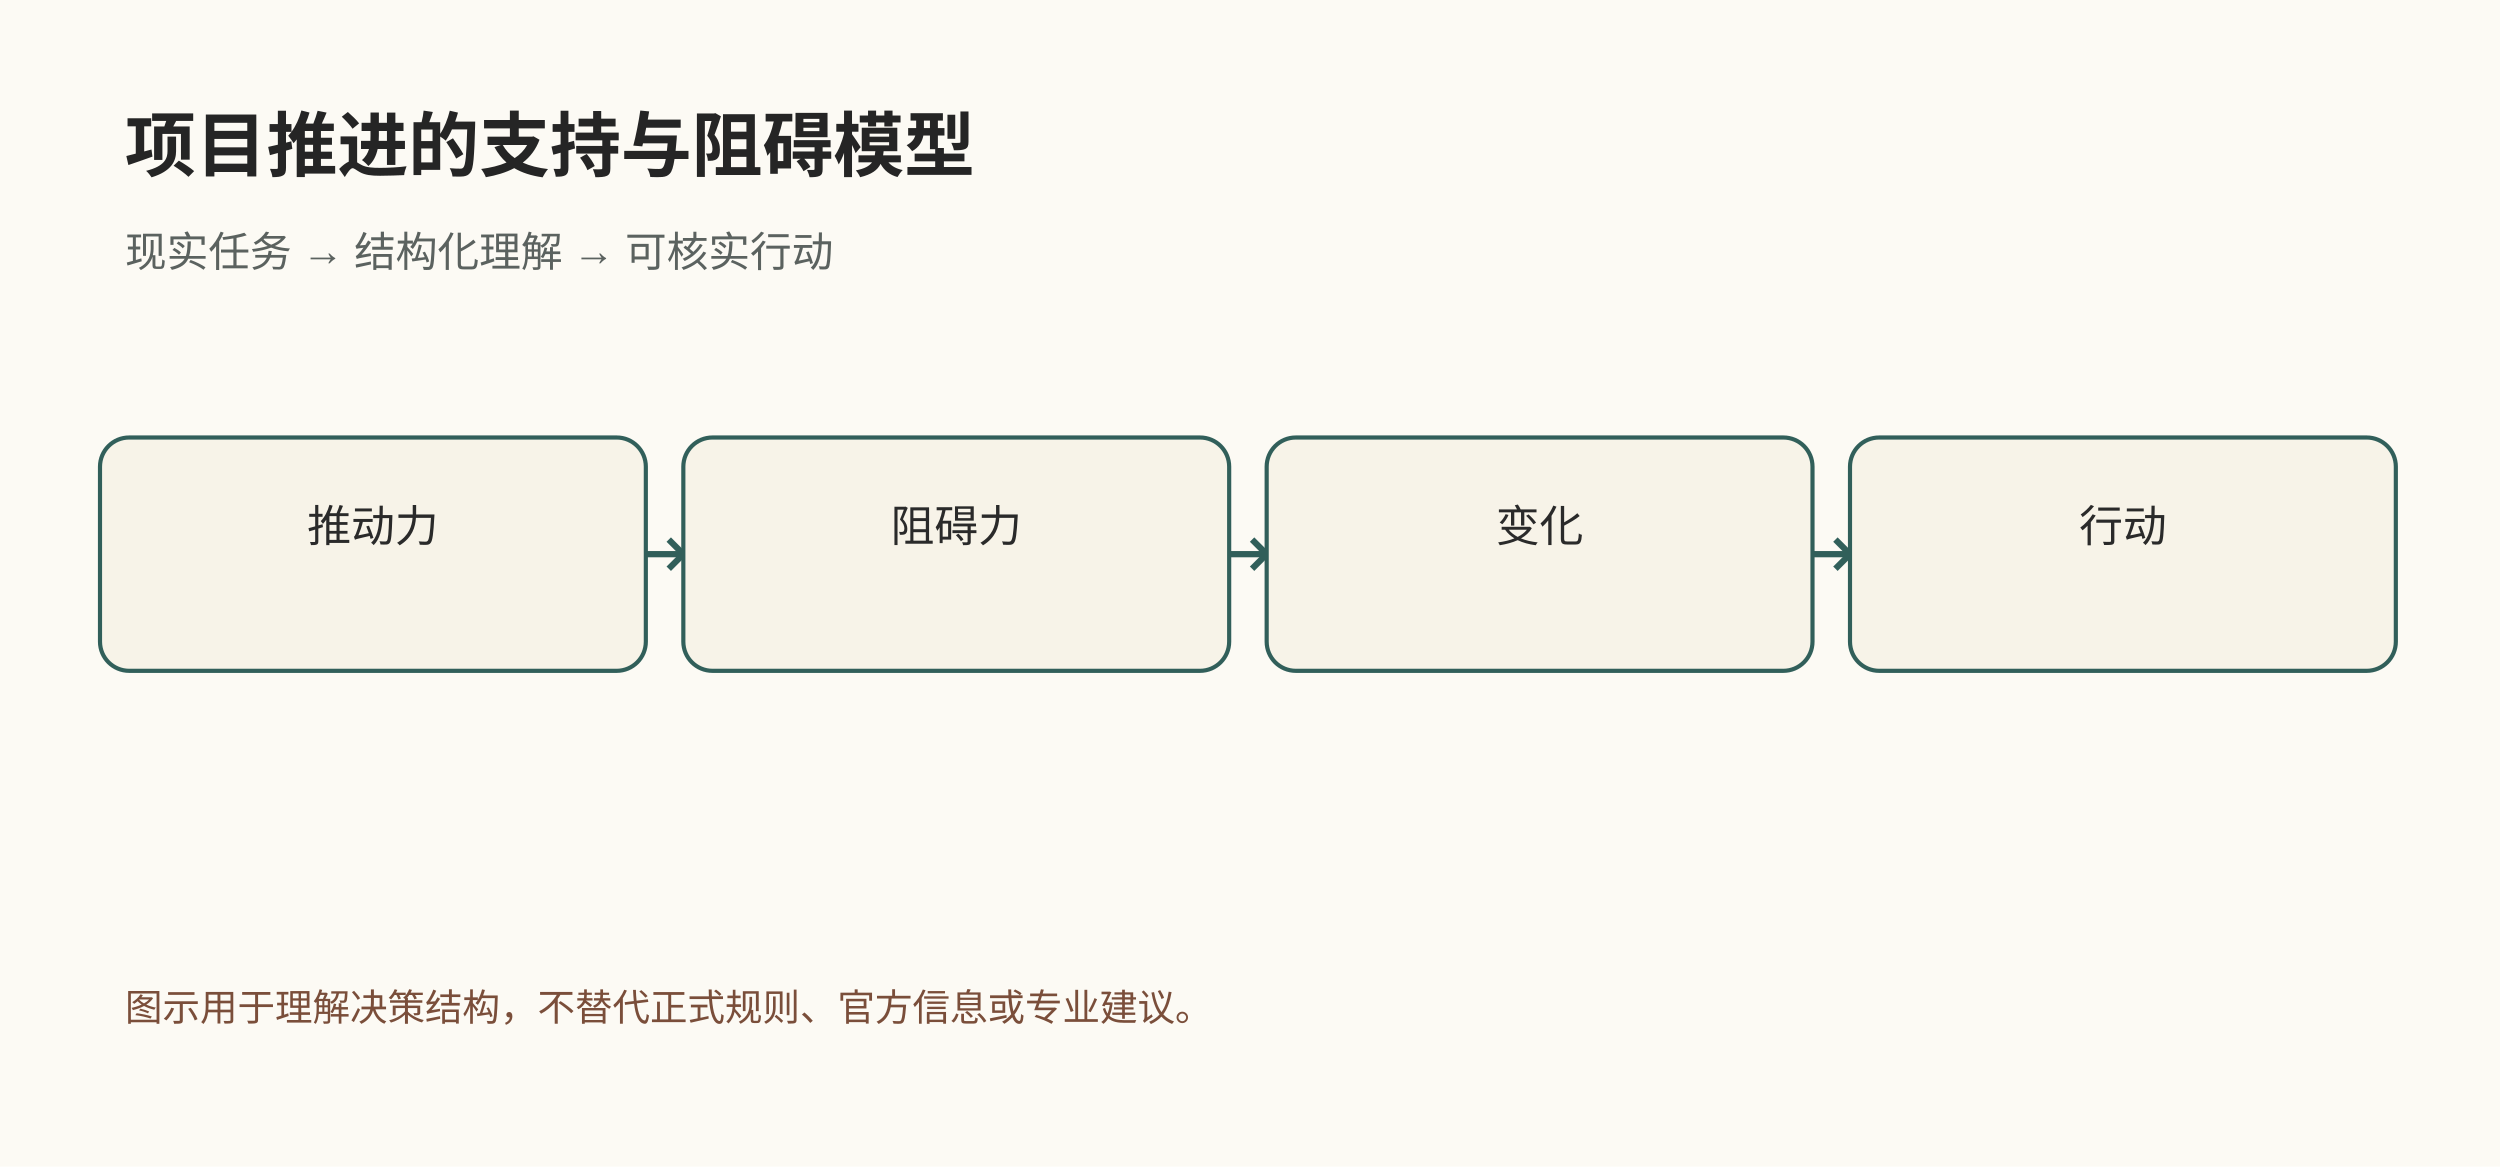
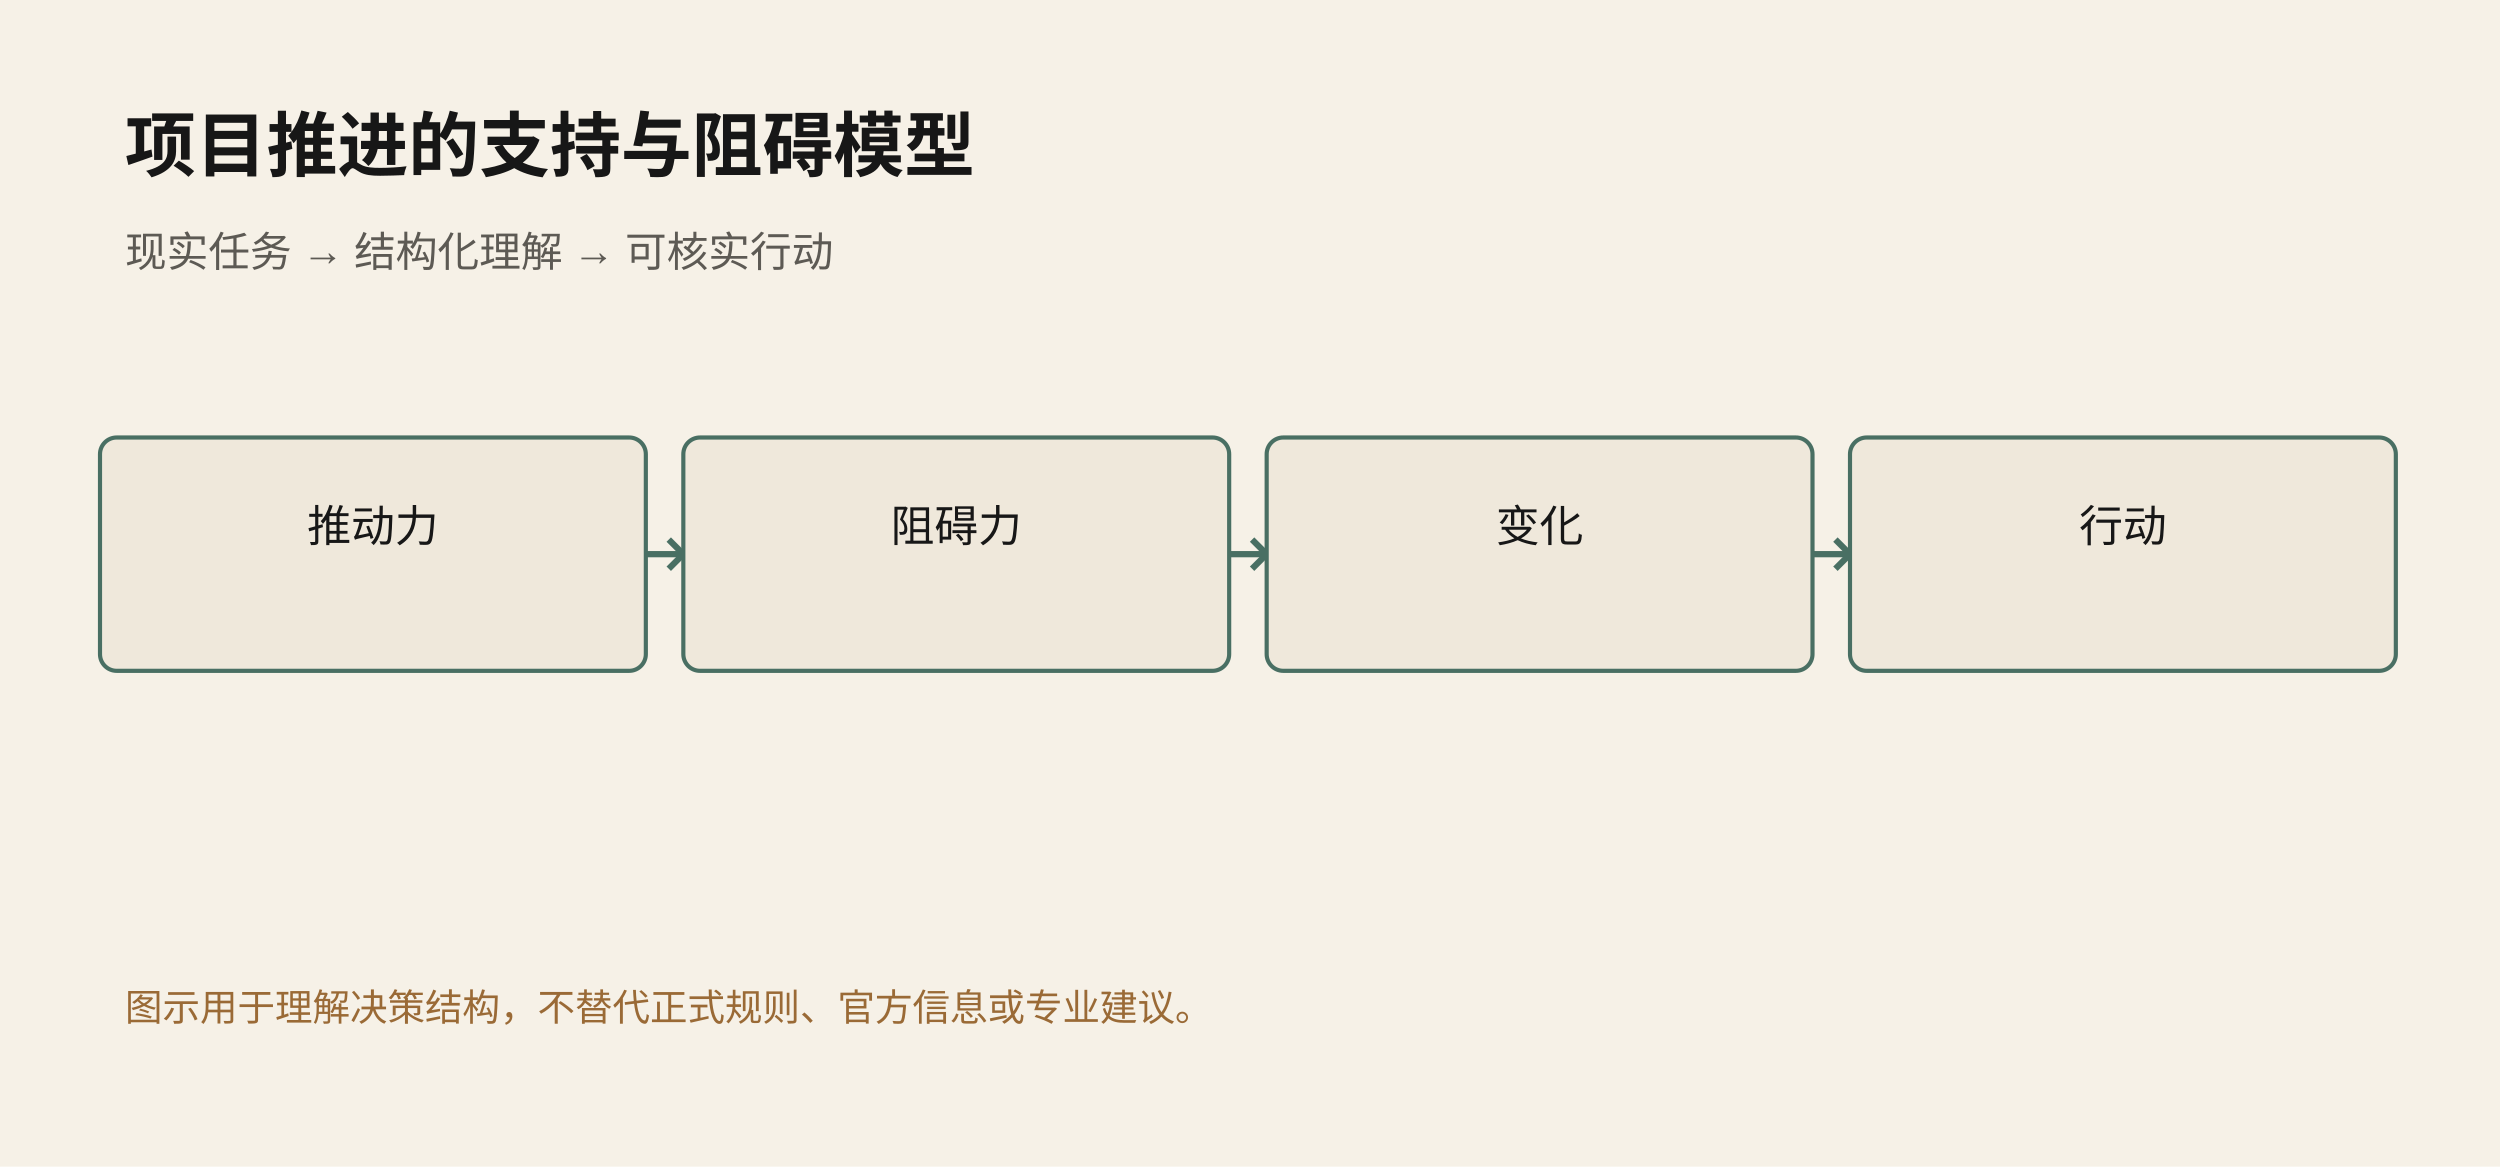
- <svg xmlns="http://www.w3.org/2000/svg" viewBox="0 0 1200 560">
-   <rect width="100%" height="100%" fill="#FCFAF4" />
-   <text x="60" y="82" font-size="34" font-weight="600" fill="#252525">项目推进的支持与阻碍模型</text>
-   <text x="60" y="128" font-size="20" fill="#5B625F">现实任务 → 结构化理解 → 可核实行动</text>
-   <rect x="48" y="210" width="262" height="112" rx="14" fill="#F7F3E8" stroke="#315F5A" stroke-width="2" />
-   <text x="179.0" y="260" text-anchor="middle" font-size="21" fill="#2A2A2A">推动力</text>
-   <line x1="310" y1="266" x2="328" y2="266" stroke="#315F5A" stroke-width="3" />
-   <path d="M 321 259 L 328 266 L 321 273" fill="none" stroke="#315F5A" stroke-width="3" />
-   <rect x="328" y="210" width="262" height="112" rx="14" fill="#F7F3E8" stroke="#315F5A" stroke-width="2" />
-   <text x="459.0" y="260" text-anchor="middle" font-size="21" fill="#2A2A2A">阻碍力</text>
-   <line x1="590" y1="266" x2="608" y2="266" stroke="#315F5A" stroke-width="3" />
-   <path d="M 601 259 L 608 266 L 601 273" fill="none" stroke="#315F5A" stroke-width="3" />
-   <rect x="608" y="210" width="262" height="112" rx="14" fill="#F7F3E8" stroke="#315F5A" stroke-width="2" />
-   <text x="739.0" y="260" text-anchor="middle" font-size="21" fill="#2A2A2A">变化</text>
-   <line x1="870" y1="266" x2="888" y2="266" stroke="#315F5A" stroke-width="3" />
-   <path d="M 881 259 L 888 266 L 881 273" fill="none" stroke="#315F5A" stroke-width="3" />
-   <rect x="888" y="210" width="262" height="112" rx="14" fill="#F7F3E8" stroke="#315F5A" stroke-width="2" />
-   <text x="1019.0" y="260" text-anchor="middle" font-size="21" fill="#2A2A2A">行动</text>
-   <text x="60" y="490" font-size="18" fill="#7A4E3A">图示用于理解决策结构，不替代正式规则、官方信息或专业建议。</text>
+ <svg xmlns="http://www.w3.org/2000/svg" data-visual-system="LIUYAO_VISUAL_SYSTEM_V1" data-style="modern-eastern-analytical" data-canonicalization="content-growth-visual-style-v1" viewBox="0 0 1200 560">
+   <rect width="100%" height="100%" fill="#F6F1E7" />
+   <text x="60" y="82" font-size="34" font-weight="600" fill="#171717">项目推进的支持与阻碍模型</text>
+   <text x="60" y="128" font-size="20" fill="#5D5A54">现实任务 → 结构化理解 → 可核实行动</text>
+   <rect x="48" y="210" width="262" height="112" rx="8" fill="#EFE8DB" stroke="#496F63" stroke-width="2" />
+   <text x="179.0" y="260" text-anchor="middle" font-size="21" fill="#171717">推动力</text>
+   <line x1="310" y1="266" x2="328" y2="266" stroke="#496F63" stroke-width="3" />
+   <path d="M 321 259 L 328 266 L 321 273" fill="none" stroke="#496F63" stroke-width="3" />
+   <rect x="328" y="210" width="262" height="112" rx="8" fill="#EFE8DB" stroke="#496F63" stroke-width="2" />
+   <text x="459.0" y="260" text-anchor="middle" font-size="21" fill="#171717">阻碍力</text>
+   <line x1="590" y1="266" x2="608" y2="266" stroke="#496F63" stroke-width="3" />
+   <path d="M 601 259 L 608 266 L 601 273" fill="none" stroke="#496F63" stroke-width="3" />
+   <rect x="608" y="210" width="262" height="112" rx="8" fill="#EFE8DB" stroke="#496F63" stroke-width="2" />
+   <text x="739.0" y="260" text-anchor="middle" font-size="21" fill="#171717">变化</text>
+   <line x1="870" y1="266" x2="888" y2="266" stroke="#496F63" stroke-width="3" />
+   <path d="M 881 259 L 888 266 L 881 273" fill="none" stroke="#496F63" stroke-width="3" />
+   <rect x="888" y="210" width="262" height="112" rx="8" fill="#EFE8DB" stroke="#496F63" stroke-width="2" />
+   <text x="1019.0" y="260" text-anchor="middle" font-size="21" fill="#171717">行动</text>
+   <text x="60" y="490" font-size="18" fill="#9A6A36">图示用于理解决策结构，不替代正式规则、官方信息或专业建议。</text>
</svg>
